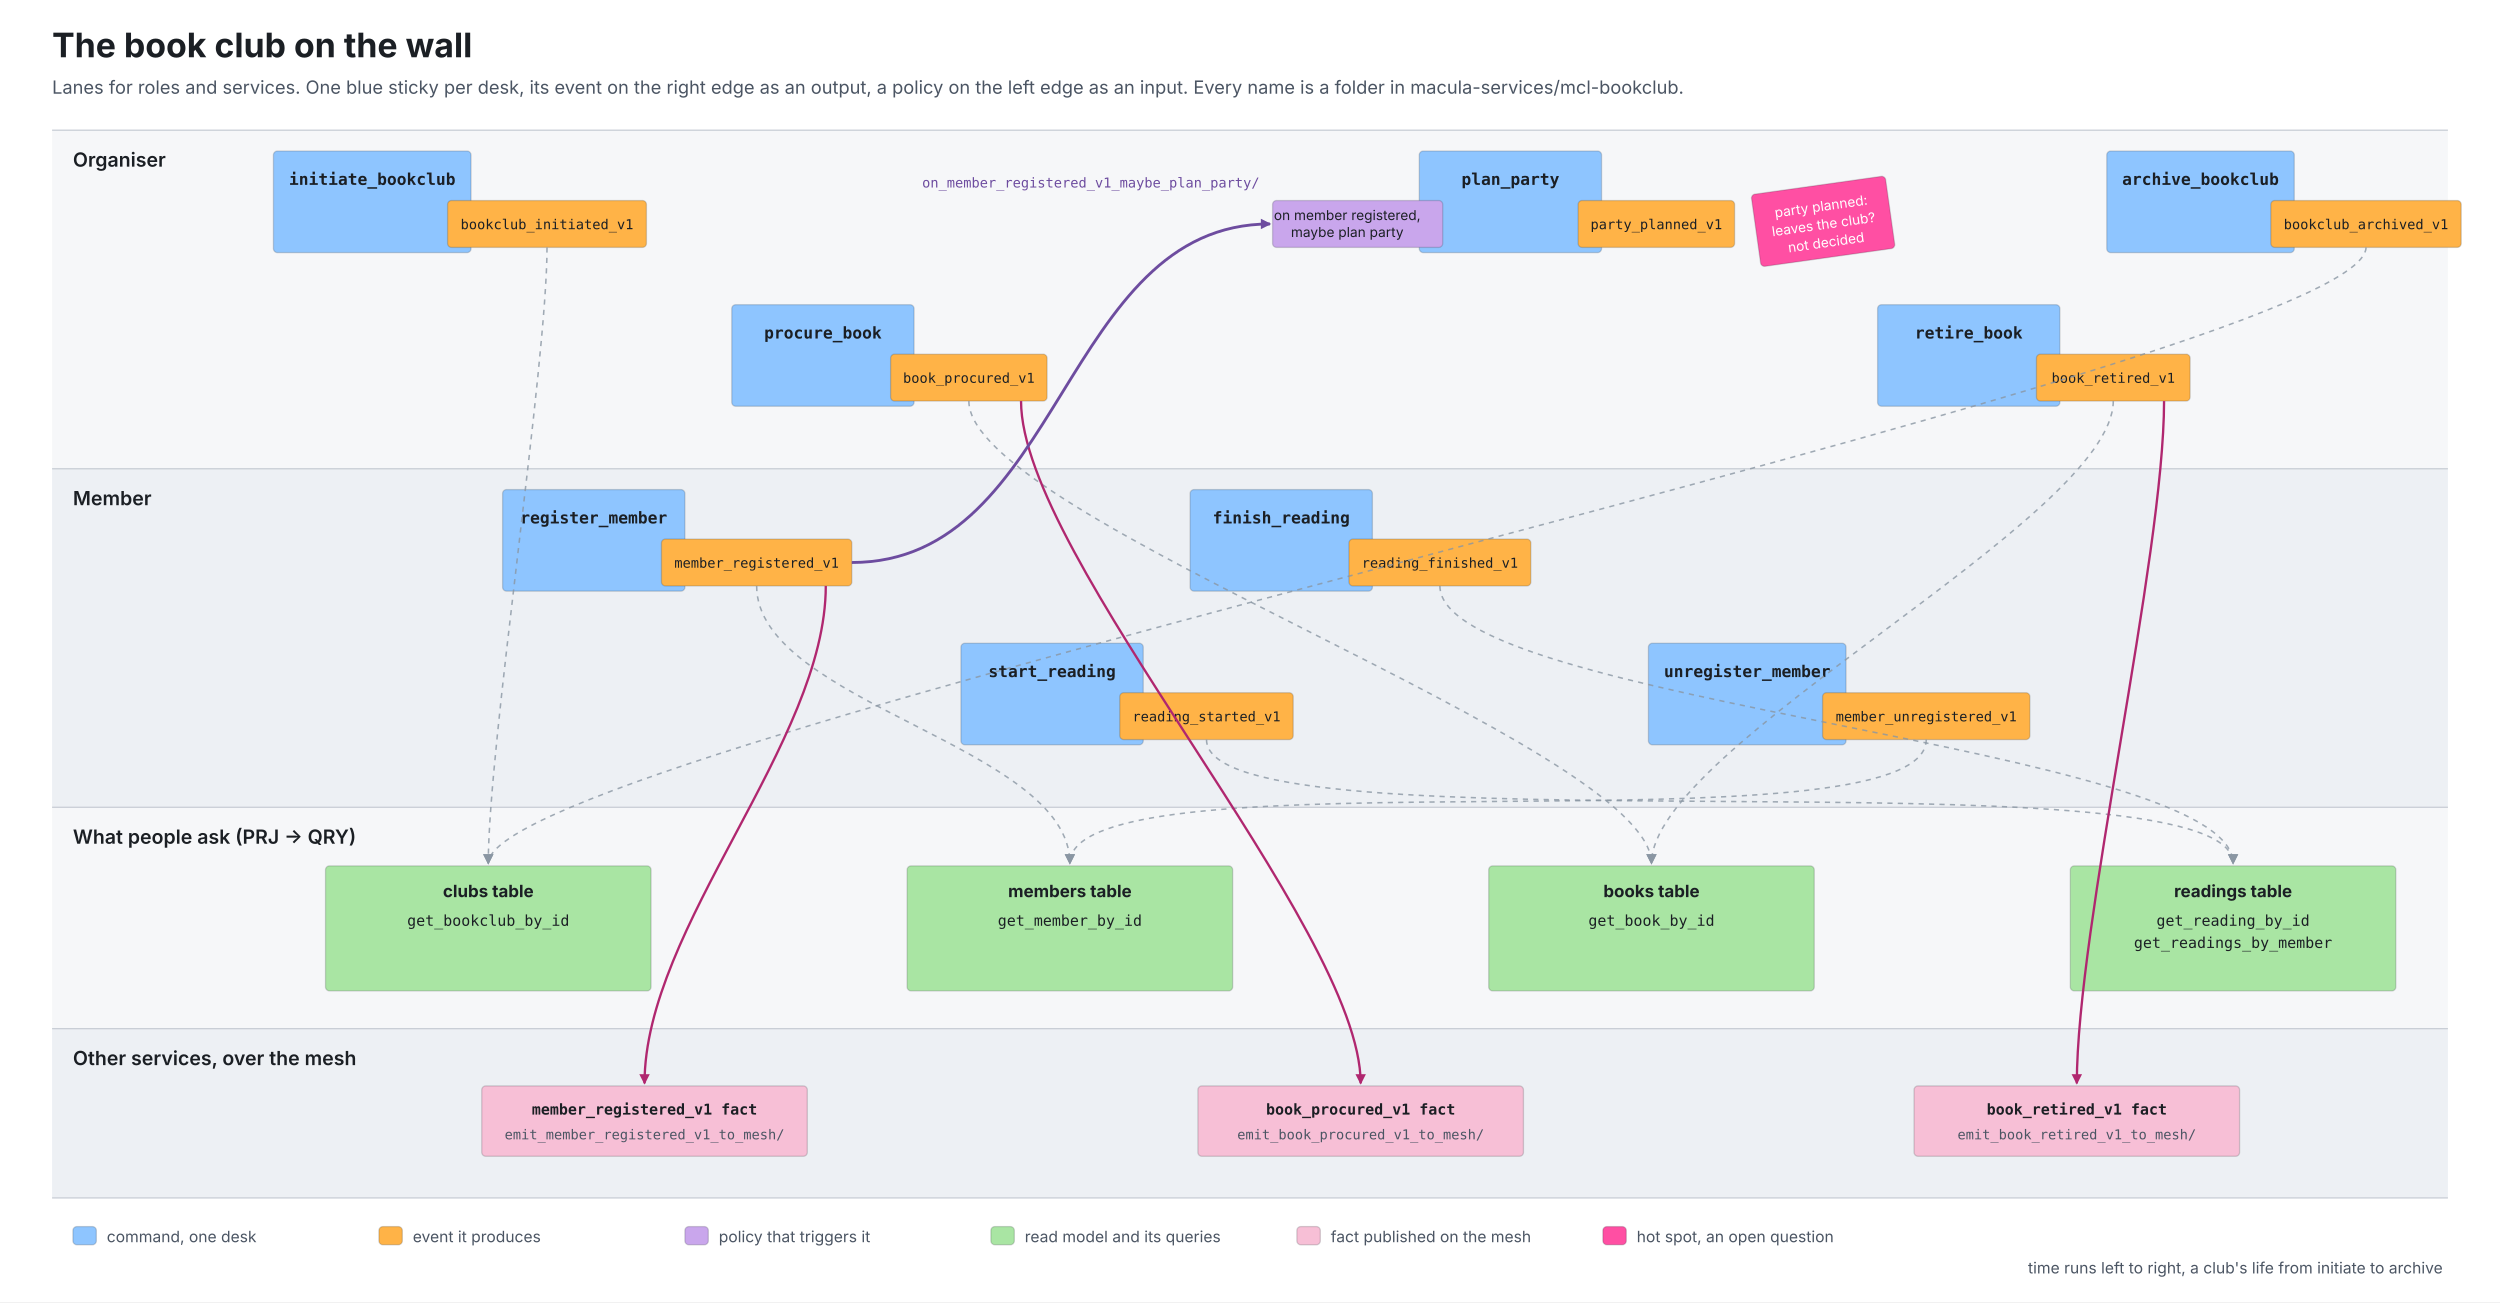
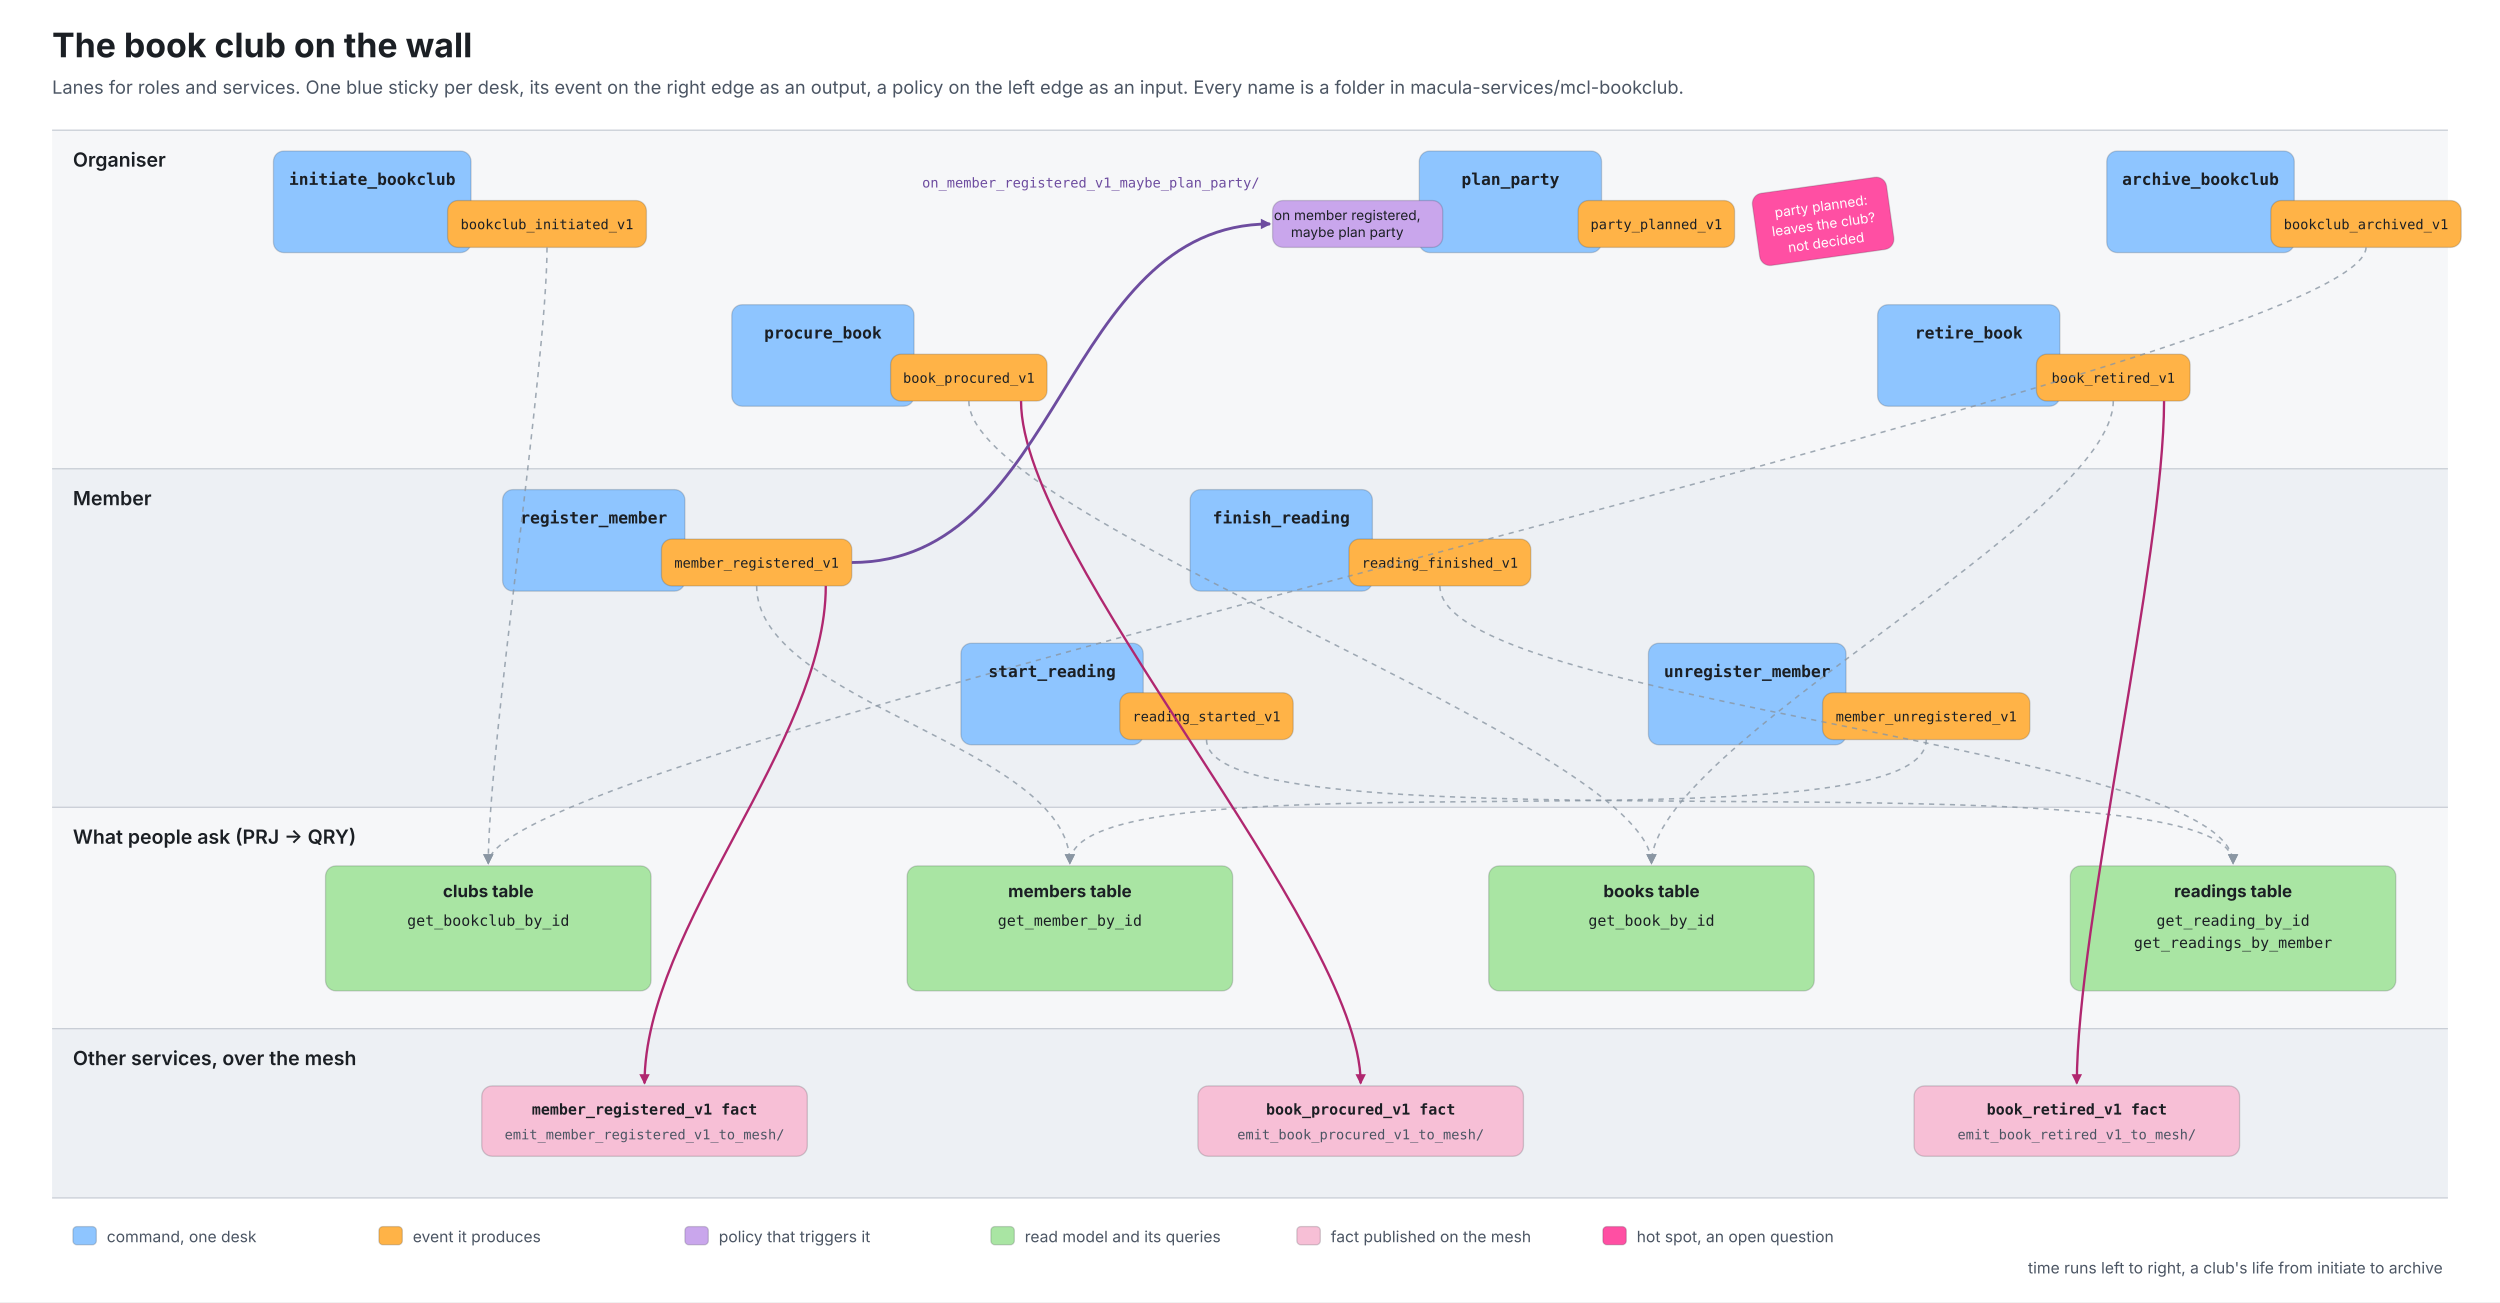
<svg xmlns="http://www.w3.org/2000/svg" width="1920" height="1000" viewBox="0 0 1920 1000" font-family="Inter, 'Noto Sans', 'Liberation Sans', sans-serif">
  <defs>
    <marker id="head-8a96a3" markerWidth="8" markerHeight="8" refX="7" refY="4" orient="auto" markerUnits="userSpaceOnUse">
      <path d="M0,0 L8,4 L0,8 z" fill="#8A96A3" />
    </marker>
    <marker id="head-6d4c9f" markerWidth="8" markerHeight="8" refX="7" refY="4" orient="auto" markerUnits="userSpaceOnUse">
      <path d="M0,0 L8,4 L0,8 z" fill="#6D4C9F" />
    </marker>
    <marker id="head-b0276f" markerWidth="8" markerHeight="8" refX="7" refY="4" orient="auto" markerUnits="userSpaceOnUse">
      <path d="M0,0 L8,4 L0,8 z" fill="#B0276F" />
    </marker>
  </defs>
  <rect class="paper" width="1920" height="1000" fill="#FFFFFF" />
  <g class="k-title" data-name="title">
    <text x="40" y="44" font-family="Inter, 'Noto Sans', 'Liberation Sans', sans-serif" font-size="26" font-weight="700" fill="#1B1F24" text-anchor="start">The book club on the wall</text>
    <text x="40" y="72" font-family="Inter, 'Noto Sans', 'Liberation Sans', sans-serif" font-size="14" font-weight="normal" fill="#4B5563" text-anchor="start">Lanes for roles and services. One blue sticky per desk, its event on the right edge as an output, a policy on the left edge as an input. Every name is a folder in macula-services/mcl-bookclub.</text>
  </g>
  <g class="k-lane" data-name="organiser" data-x="40" data-y="100" data-w="1840" data-h="260">
    <rect x="40" y="100" width="1840" height="260" fill="#F6F7F9" />
    <line x1="40" y1="100" x2="1880" y2="100" stroke="#C9CED6" />
    <text x="56" y="128" font-family="Inter, 'Noto Sans', 'Liberation Sans', sans-serif" font-size="15" font-weight="600" fill="#1B1F24" text-anchor="start">Organiser</text>
  </g>
  <g class="k-lane" data-name="member" data-x="40" data-y="360" data-w="1840" data-h="260">
    <rect x="40" y="360" width="1840" height="260" fill="#EDF0F4" />
    <line x1="40" y1="360" x2="1880" y2="360" stroke="#C9CED6" />
    <text x="56" y="388" font-family="Inter, 'Noto Sans', 'Liberation Sans', sans-serif" font-size="15" font-weight="600" fill="#1B1F24" text-anchor="start">Member</text>
  </g>
  <g class="k-lane" data-name="read" data-x="40" data-y="620" data-w="1840" data-h="170">
    <rect x="40" y="620" width="1840" height="170" fill="#F6F7F9" />
    <line x1="40" y1="620" x2="1880" y2="620" stroke="#C9CED6" />
    <text x="56" y="648" font-family="Inter, 'Noto Sans', 'Liberation Sans', sans-serif" font-size="15" font-weight="600" fill="#1B1F24" text-anchor="start">What people ask (PRJ → QRY)</text>
  </g>
  <g class="k-lane" data-name="mesh" data-x="40" data-y="790" data-w="1840" data-h="130">
    <rect x="40" y="790" width="1840" height="130" fill="#EDF0F4" />
    <line x1="40" y1="790" x2="1880" y2="790" stroke="#C9CED6" />
    <text x="56" y="818" font-family="Inter, 'Noto Sans', 'Liberation Sans', sans-serif" font-size="15" font-weight="600" fill="#1B1F24" text-anchor="start">Other services, over the mesh</text>
  </g>
  <g class="k-lane" data-name="bottom">
    <line x1="40" y1="920" x2="1880" y2="920" stroke="#C9CED6" />
  </g>
  <g class="k-legend" data-name="legend">
    <rect x="56" y="942" width="18" height="14" rx="3" fill="#8EC5FF" stroke="#1B1F24" stroke-opacity="0.18" />
    <text x="82" y="954" font-family="Inter, 'Noto Sans', 'Liberation Sans', sans-serif" font-size="12" font-weight="normal" fill="#4B5563" text-anchor="start">command, one desk</text>
    <rect x="291" y="942" width="18" height="14" rx="3" fill="#FFB347" stroke="#1B1F24" stroke-opacity="0.18" />
    <text x="317" y="954" font-family="Inter, 'Noto Sans', 'Liberation Sans', sans-serif" font-size="12" font-weight="normal" fill="#4B5563" text-anchor="start">event it produces</text>
    <rect x="526" y="942" width="18" height="14" rx="3" fill="#C9A6EC" stroke="#1B1F24" stroke-opacity="0.18" />
    <text x="552" y="954" font-family="Inter, 'Noto Sans', 'Liberation Sans', sans-serif" font-size="12" font-weight="normal" fill="#4B5563" text-anchor="start">policy that triggers it</text>
    <rect x="761" y="942" width="18" height="14" rx="3" fill="#A9E5A3" stroke="#1B1F24" stroke-opacity="0.18" />
    <text x="787" y="954" font-family="Inter, 'Noto Sans', 'Liberation Sans', sans-serif" font-size="12" font-weight="normal" fill="#4B5563" text-anchor="start">read model and its queries</text>
    <rect x="996" y="942" width="18" height="14" rx="3" fill="#F7BFD6" stroke="#1B1F24" stroke-opacity="0.18" />
    <text x="1022" y="954" font-family="Inter, 'Noto Sans', 'Liberation Sans', sans-serif" font-size="12" font-weight="normal" fill="#4B5563" text-anchor="start">fact published on the mesh</text>
    <rect x="1231" y="942" width="18" height="14" rx="3" fill="#FF4FA3" stroke="#1B1F24" stroke-opacity="0.18" />
    <text x="1257" y="954" font-family="Inter, 'Noto Sans', 'Liberation Sans', sans-serif" font-size="12" font-weight="normal" fill="#4B5563" text-anchor="start">hot spot, an open question</text>
    <text x="1876" y="978" font-family="Inter, 'Noto Sans', 'Liberation Sans', sans-serif" font-size="12" font-weight="normal" fill="#4B5563" text-anchor="end">time runs left to right, a club's life from initiate to archive</text>
  </g>
  <g class="k-desk" data-name="initiate_bookclub" data-x="210" data-y="116" data-w="151.75" data-h="78" data-fill="#8EC5FF" data-lane="organiser">
-     <rect x="210" y="116" width="151.75" height="78" rx="3" fill="#8EC5FF" stroke="#1B1F24" stroke-opacity="0.18" />
+     <rect x="210" y="116" width="151.75" height="78" rx="8" fill="#8EC5FF" stroke="#1B1F24" stroke-opacity="0.18" />
    <text x="285.875" y="142" font-family="'JetBrains Mono', 'DejaVu Sans Mono', monospace" font-size="12.5" font-weight="700" fill="#1B1F24" text-anchor="middle">initiate_bookclub</text>
  </g>
  <g class="k-event" data-name="bookclub_initiated_v1" data-x="343.75" data-y="154" data-w="152.71" data-h="36" data-fill="#FFB347" data-desk="initiate_bookclub">
-     <rect x="343.75" y="154" width="152.71" height="36" rx="3" fill="#FFB347" stroke="#1B1F24" stroke-opacity="0.18" />
+     <rect x="343.75" y="154" width="152.71" height="36" rx="8" fill="#FFB347" stroke="#1B1F24" stroke-opacity="0.18" />
    <text x="420.105" y="176.0" font-family="'JetBrains Mono', 'DejaVu Sans Mono', monospace" font-size="10.5" font-weight="normal" fill="#1B1F24" text-anchor="middle">bookclub_initiated_v1</text>
  </g>
  <g class="k-desk" data-name="register_member" data-x="386" data-y="376" data-w="140" data-h="78" data-fill="#8EC5FF" data-lane="member">
-     <rect x="386" y="376" width="140" height="78" rx="3" fill="#8EC5FF" stroke="#1B1F24" stroke-opacity="0.18" />
+     <rect x="386" y="376" width="140" height="78" rx="8" fill="#8EC5FF" stroke="#1B1F24" stroke-opacity="0.18" />
    <text x="456.0" y="402" font-family="'JetBrains Mono', 'DejaVu Sans Mono', monospace" font-size="12.5" font-weight="700" fill="#1B1F24" text-anchor="middle">register_member</text>
  </g>
  <g class="k-event" data-name="member_registered_v1" data-x="508" data-y="414" data-w="146.2" data-h="36" data-fill="#FFB347" data-desk="register_member">
-     <rect x="508" y="414" width="146.2" height="36" rx="3" fill="#FFB347" stroke="#1B1F24" stroke-opacity="0.18" />
+     <rect x="508" y="414" width="146.2" height="36" rx="8" fill="#FFB347" stroke="#1B1F24" stroke-opacity="0.18" />
    <text x="581.1" y="436.0" font-family="'JetBrains Mono', 'DejaVu Sans Mono', monospace" font-size="10.5" font-weight="normal" fill="#1B1F24" text-anchor="middle">member_registered_v1</text>
  </g>
  <g class="k-desk" data-name="procure_book" data-x="562" data-y="234" data-w="140" data-h="78" data-fill="#8EC5FF" data-lane="organiser">
-     <rect x="562" y="234" width="140" height="78" rx="3" fill="#8EC5FF" stroke="#1B1F24" stroke-opacity="0.18" />
+     <rect x="562" y="234" width="140" height="78" rx="8" fill="#8EC5FF" stroke="#1B1F24" stroke-opacity="0.18" />
    <text x="632.0" y="260" font-family="'JetBrains Mono', 'DejaVu Sans Mono', monospace" font-size="12.5" font-weight="700" fill="#1B1F24" text-anchor="middle">procure_book</text>
  </g>
  <g class="k-event" data-name="book_procured_v1" data-x="684" data-y="272" data-w="120.16" data-h="36" data-fill="#FFB347" data-desk="procure_book">
-     <rect x="684" y="272" width="120.16" height="36" rx="3" fill="#FFB347" stroke="#1B1F24" stroke-opacity="0.18" />
+     <rect x="684" y="272" width="120.16" height="36" rx="8" fill="#FFB347" stroke="#1B1F24" stroke-opacity="0.18" />
    <text x="744.08" y="294.0" font-family="'JetBrains Mono', 'DejaVu Sans Mono', monospace" font-size="10.5" font-weight="normal" fill="#1B1F24" text-anchor="middle">book_procured_v1</text>
  </g>
  <g class="k-desk" data-name="start_reading" data-x="738" data-y="494" data-w="140" data-h="78" data-fill="#8EC5FF" data-lane="member">
-     <rect x="738" y="494" width="140" height="78" rx="3" fill="#8EC5FF" stroke="#1B1F24" stroke-opacity="0.18" />
+     <rect x="738" y="494" width="140" height="78" rx="8" fill="#8EC5FF" stroke="#1B1F24" stroke-opacity="0.18" />
    <text x="808.0" y="520" font-family="'JetBrains Mono', 'DejaVu Sans Mono', monospace" font-size="12.5" font-weight="700" fill="#1B1F24" text-anchor="middle">start_reading</text>
  </g>
  <g class="k-event" data-name="reading_started_v1" data-x="860" data-y="532" data-w="133.18" data-h="36" data-fill="#FFB347" data-desk="start_reading">
-     <rect x="860" y="532" width="133.18" height="36" rx="3" fill="#FFB347" stroke="#1B1F24" stroke-opacity="0.18" />
+     <rect x="860" y="532" width="133.18" height="36" rx="8" fill="#FFB347" stroke="#1B1F24" stroke-opacity="0.18" />
    <text x="926.59" y="554.0" font-family="'JetBrains Mono', 'DejaVu Sans Mono', monospace" font-size="10.5" font-weight="normal" fill="#1B1F24" text-anchor="middle">reading_started_v1</text>
  </g>
  <g class="k-desk" data-name="finish_reading" data-x="914" data-y="376" data-w="140" data-h="78" data-fill="#8EC5FF" data-lane="member">
-     <rect x="914" y="376" width="140" height="78" rx="3" fill="#8EC5FF" stroke="#1B1F24" stroke-opacity="0.18" />
+     <rect x="914" y="376" width="140" height="78" rx="8" fill="#8EC5FF" stroke="#1B1F24" stroke-opacity="0.18" />
    <text x="984.0" y="402" font-family="'JetBrains Mono', 'DejaVu Sans Mono', monospace" font-size="12.5" font-weight="700" fill="#1B1F24" text-anchor="middle">finish_reading</text>
  </g>
  <g class="k-event" data-name="reading_finished_v1" data-x="1036" data-y="414" data-w="139.69" data-h="36" data-fill="#FFB347" data-desk="finish_reading">
-     <rect x="1036" y="414" width="139.69" height="36" rx="3" fill="#FFB347" stroke="#1B1F24" stroke-opacity="0.18" />
+     <rect x="1036" y="414" width="139.69" height="36" rx="8" fill="#FFB347" stroke="#1B1F24" stroke-opacity="0.18" />
    <text x="1105.845" y="436.0" font-family="'JetBrains Mono', 'DejaVu Sans Mono', monospace" font-size="10.5" font-weight="normal" fill="#1B1F24" text-anchor="middle">reading_finished_v1</text>
  </g>
  <g class="k-desk" data-name="plan_party" data-x="1090" data-y="116" data-w="140" data-h="78" data-fill="#8EC5FF" data-lane="organiser">
-     <rect x="1090" y="116" width="140" height="78" rx="3" fill="#8EC5FF" stroke="#1B1F24" stroke-opacity="0.18" />
+     <rect x="1090" y="116" width="140" height="78" rx="8" fill="#8EC5FF" stroke="#1B1F24" stroke-opacity="0.18" />
    <text x="1160.0" y="142" font-family="'JetBrains Mono', 'DejaVu Sans Mono', monospace" font-size="12.5" font-weight="700" fill="#1B1F24" text-anchor="middle">plan_party</text>
  </g>
  <g class="k-event" data-name="party_planned_v1" data-x="1212" data-y="154" data-w="120.16" data-h="36" data-fill="#FFB347" data-desk="plan_party">
-     <rect x="1212" y="154" width="120.16" height="36" rx="3" fill="#FFB347" stroke="#1B1F24" stroke-opacity="0.18" />
+     <rect x="1212" y="154" width="120.16" height="36" rx="8" fill="#FFB347" stroke="#1B1F24" stroke-opacity="0.18" />
    <text x="1272.08" y="176.0" font-family="'JetBrains Mono', 'DejaVu Sans Mono', monospace" font-size="10.5" font-weight="normal" fill="#1B1F24" text-anchor="middle">party_planned_v1</text>
  </g>
  <g class="k-policy" data-name="plan_party" data-x="977.3399999999999" data-y="154" data-w="130.66000000000003" data-h="36" data-fill="#C9A6EC">
-     <rect x="977.34" y="154" width="130.66" height="36" rx="3" fill="#C9A6EC" stroke="#1B1F24" stroke-opacity="0.18" />
+     <rect x="977.34" y="154" width="130.66" height="36" rx="8" fill="#C9A6EC" stroke="#1B1F24" stroke-opacity="0.18" />
    <text x="1034.67" y="169" font-family="Inter, 'Noto Sans', 'Liberation Sans', sans-serif" font-size="10.5" font-weight="normal" fill="#1B1F24" text-anchor="middle">on member registered,</text>
    <text x="1034.67" y="182" font-family="Inter, 'Noto Sans', 'Liberation Sans', sans-serif" font-size="10.5" font-weight="normal" fill="#1B1F24" text-anchor="middle">maybe plan party</text>
  </g>
  <g class="k-hotspot" data-name="party_planned_v1" data-x="1348.16" data-y="142" data-w="104" data-h="56" data-fill="#FF4FA3">
-     <rect x="1348.16" y="142" width="104" height="56" rx="3" fill="#FF4FA3" stroke="#1B1F24" stroke-opacity="0.18" transform="rotate(-8 1400.16 170.0)" />
+     <rect x="1348.16" y="142" width="104" height="56" rx="8" fill="#FF4FA3" stroke="#1B1F24" stroke-opacity="0.18" transform="rotate(-8 1400.16 170.0)" />
    <text x="1400.16" y="162" font-family="Inter, 'Noto Sans', 'Liberation Sans', sans-serif" font-size="10.5" font-weight="normal" fill="#FFFFFF" text-anchor="middle" transform="rotate(-8 1400.16 170)">party planned:</text>
    <text x="1400.16" y="176" font-family="Inter, 'Noto Sans', 'Liberation Sans', sans-serif" font-size="10.5" font-weight="normal" fill="#FFFFFF" text-anchor="middle" transform="rotate(-8 1400.16 170)">leaves the club?</text>
    <text x="1400.16" y="190" font-family="Inter, 'Noto Sans', 'Liberation Sans', sans-serif" font-size="10.5" font-weight="normal" fill="#FFFFFF" text-anchor="middle" transform="rotate(-8 1400.16 170)">not decided</text>
  </g>
  <g class="k-desk" data-name="unregister_member" data-x="1266" data-y="494" data-w="151.75" data-h="78" data-fill="#8EC5FF" data-lane="member">
-     <rect x="1266" y="494" width="151.75" height="78" rx="3" fill="#8EC5FF" stroke="#1B1F24" stroke-opacity="0.18" />
+     <rect x="1266" y="494" width="151.75" height="78" rx="8" fill="#8EC5FF" stroke="#1B1F24" stroke-opacity="0.18" />
    <text x="1341.875" y="520" font-family="'JetBrains Mono', 'DejaVu Sans Mono', monospace" font-size="12.5" font-weight="700" fill="#1B1F24" text-anchor="middle">unregister_member</text>
  </g>
  <g class="k-event" data-name="member_unregistered_v1" data-x="1399.75" data-y="532" data-w="159.22" data-h="36" data-fill="#FFB347" data-desk="unregister_member">
-     <rect x="1399.75" y="532" width="159.22" height="36" rx="3" fill="#FFB347" stroke="#1B1F24" stroke-opacity="0.18" />
+     <rect x="1399.75" y="532" width="159.22" height="36" rx="8" fill="#FFB347" stroke="#1B1F24" stroke-opacity="0.18" />
    <text x="1479.36" y="554.0" font-family="'JetBrains Mono', 'DejaVu Sans Mono', monospace" font-size="10.5" font-weight="normal" fill="#1B1F24" text-anchor="middle">member_unregistered_v1</text>
  </g>
  <g class="k-desk" data-name="retire_book" data-x="1442" data-y="234" data-w="140" data-h="78" data-fill="#8EC5FF" data-lane="organiser">
-     <rect x="1442" y="234" width="140" height="78" rx="3" fill="#8EC5FF" stroke="#1B1F24" stroke-opacity="0.18" />
+     <rect x="1442" y="234" width="140" height="78" rx="8" fill="#8EC5FF" stroke="#1B1F24" stroke-opacity="0.18" />
    <text x="1512.0" y="260" font-family="'JetBrains Mono', 'DejaVu Sans Mono', monospace" font-size="12.5" font-weight="700" fill="#1B1F24" text-anchor="middle">retire_book</text>
  </g>
  <g class="k-event" data-name="book_retired_v1" data-x="1564" data-y="272" data-w="118" data-h="36" data-fill="#FFB347" data-desk="retire_book">
-     <rect x="1564" y="272" width="118" height="36" rx="3" fill="#FFB347" stroke="#1B1F24" stroke-opacity="0.18" />
+     <rect x="1564" y="272" width="118" height="36" rx="8" fill="#FFB347" stroke="#1B1F24" stroke-opacity="0.18" />
    <text x="1623.0" y="294.0" font-family="'JetBrains Mono', 'DejaVu Sans Mono', monospace" font-size="10.5" font-weight="normal" fill="#1B1F24" text-anchor="middle">book_retired_v1</text>
  </g>
  <g class="k-desk" data-name="archive_bookclub" data-x="1618" data-y="116" data-w="144.0" data-h="78" data-fill="#8EC5FF" data-lane="organiser">
-     <rect x="1618" y="116" width="144.0" height="78" rx="3" fill="#8EC5FF" stroke="#1B1F24" stroke-opacity="0.18" />
+     <rect x="1618" y="116" width="144.0" height="78" rx="8" fill="#8EC5FF" stroke="#1B1F24" stroke-opacity="0.18" />
    <text x="1690.0" y="142" font-family="'JetBrains Mono', 'DejaVu Sans Mono', monospace" font-size="12.5" font-weight="700" fill="#1B1F24" text-anchor="middle">archive_bookclub</text>
  </g>
  <g class="k-event" data-name="bookclub_archived_v1" data-x="1744.0" data-y="154" data-w="146.2" data-h="36" data-fill="#FFB347" data-desk="archive_bookclub">
-     <rect x="1744.0" y="154" width="146.2" height="36" rx="3" fill="#FFB347" stroke="#1B1F24" stroke-opacity="0.18" />
+     <rect x="1744.0" y="154" width="146.2" height="36" rx="8" fill="#FFB347" stroke="#1B1F24" stroke-opacity="0.18" />
    <text x="1817.1" y="176.0" font-family="'JetBrains Mono', 'DejaVu Sans Mono', monospace" font-size="10.5" font-weight="normal" fill="#1B1F24" text-anchor="middle">bookclub_archived_v1</text>
  </g>
  <g class="k-readmodel" data-name="clubs" data-x="250.0" data-y="665.0" data-w="250" data-h="96" data-fill="#A9E5A3" data-queries="get_bookclub_by_id">
-     <rect x="250.0" y="665.0" width="250" height="96" rx="3" fill="#A9E5A3" stroke="#1B1F24" stroke-opacity="0.18" />
+     <rect x="250.0" y="665.0" width="250" height="96" rx="8" fill="#A9E5A3" stroke="#1B1F24" stroke-opacity="0.18" />
    <text x="375.0" y="689.0" font-family="Inter, 'Noto Sans', 'Liberation Sans', sans-serif" font-size="13" font-weight="700" fill="#1B1F24" text-anchor="middle">clubs table</text>
    <text x="375.0" y="711.0" font-family="'JetBrains Mono', 'DejaVu Sans Mono', monospace" font-size="11.5" font-weight="normal" fill="#1B1F24" text-anchor="middle">get_bookclub_by_id</text>
  </g>
  <g class="k-readmodel" data-name="members" data-x="696.6666666666667" data-y="665.0" data-w="250" data-h="96" data-fill="#A9E5A3" data-queries="get_member_by_id">
-     <rect x="696.667" y="665.0" width="250" height="96" rx="3" fill="#A9E5A3" stroke="#1B1F24" stroke-opacity="0.18" />
+     <rect x="696.667" y="665.0" width="250" height="96" rx="8" fill="#A9E5A3" stroke="#1B1F24" stroke-opacity="0.18" />
    <text x="821.667" y="689.0" font-family="Inter, 'Noto Sans', 'Liberation Sans', sans-serif" font-size="13" font-weight="700" fill="#1B1F24" text-anchor="middle">members table</text>
    <text x="821.667" y="711.0" font-family="'JetBrains Mono', 'DejaVu Sans Mono', monospace" font-size="11.5" font-weight="normal" fill="#1B1F24" text-anchor="middle">get_member_by_id</text>
  </g>
  <g class="k-readmodel" data-name="books" data-x="1143.3333333333335" data-y="665.0" data-w="250" data-h="96" data-fill="#A9E5A3" data-queries="get_book_by_id">
-     <rect x="1143.333" y="665.0" width="250" height="96" rx="3" fill="#A9E5A3" stroke="#1B1F24" stroke-opacity="0.18" />
+     <rect x="1143.333" y="665.0" width="250" height="96" rx="8" fill="#A9E5A3" stroke="#1B1F24" stroke-opacity="0.18" />
    <text x="1268.333" y="689.0" font-family="Inter, 'Noto Sans', 'Liberation Sans', sans-serif" font-size="13" font-weight="700" fill="#1B1F24" text-anchor="middle">books table</text>
    <text x="1268.333" y="711.0" font-family="'JetBrains Mono', 'DejaVu Sans Mono', monospace" font-size="11.5" font-weight="normal" fill="#1B1F24" text-anchor="middle">get_book_by_id</text>
  </g>
  <g class="k-readmodel" data-name="readings" data-x="1590.0" data-y="665.0" data-w="250" data-h="96" data-fill="#A9E5A3" data-queries="get_reading_by_id get_readings_by_member">
-     <rect x="1590.0" y="665.0" width="250" height="96" rx="3" fill="#A9E5A3" stroke="#1B1F24" stroke-opacity="0.18" />
+     <rect x="1590.0" y="665.0" width="250" height="96" rx="8" fill="#A9E5A3" stroke="#1B1F24" stroke-opacity="0.18" />
    <text x="1715.0" y="689.0" font-family="Inter, 'Noto Sans', 'Liberation Sans', sans-serif" font-size="13" font-weight="700" fill="#1B1F24" text-anchor="middle">readings table</text>
    <text x="1715.0" y="711.0" font-family="'JetBrains Mono', 'DejaVu Sans Mono', monospace" font-size="11.5" font-weight="normal" fill="#1B1F24" text-anchor="middle">get_reading_by_id</text>
    <text x="1715.0" y="728.0" font-family="'JetBrains Mono', 'DejaVu Sans Mono', monospace" font-size="11.5" font-weight="normal" fill="#1B1F24" text-anchor="middle">get_readings_by_member</text>
  </g>
  <g class="k-arrow-projection" data-name="bookclub_initiated_v1-&gt;clubs">
    <path d="M 420.105 190 C 420.105 280, 375.0 573.0, 375.0 663.0" fill="none" stroke="#8A96A3" stroke-width="1.2" stroke-opacity="0.8" stroke-dasharray="4 4" marker-end="url(#head-8a96a3)" />
  </g>
  <g class="k-arrow-projection" data-name="member_registered_v1-&gt;members">
    <path d="M 581.1 450 C 581.1 540, 821.667 573.0, 821.667 663.0" fill="none" stroke="#8A96A3" stroke-width="1.2" stroke-opacity="0.8" stroke-dasharray="4 4" marker-end="url(#head-8a96a3)" />
  </g>
  <g class="k-arrow-projection" data-name="book_procured_v1-&gt;books">
    <path d="M 744.08 308 C 744.08 398, 1268.333 573.0, 1268.333 663.0" fill="none" stroke="#8A96A3" stroke-width="1.2" stroke-opacity="0.8" stroke-dasharray="4 4" marker-end="url(#head-8a96a3)" />
  </g>
  <g class="k-arrow-projection" data-name="reading_started_v1-&gt;readings">
    <path d="M 926.59 568 C 926.59 658, 1715.0 573.0, 1715.0 663.0" fill="none" stroke="#8A96A3" stroke-width="1.2" stroke-opacity="0.8" stroke-dasharray="4 4" marker-end="url(#head-8a96a3)" />
  </g>
  <g class="k-arrow-projection" data-name="reading_finished_v1-&gt;readings">
    <path d="M 1105.845 450 C 1105.845 540, 1715.0 573.0, 1715.0 663.0" fill="none" stroke="#8A96A3" stroke-width="1.2" stroke-opacity="0.8" stroke-dasharray="4 4" marker-end="url(#head-8a96a3)" />
  </g>
  <g class="k-arrow-projection" data-name="member_unregistered_v1-&gt;members">
    <path d="M 1479.36 568 C 1479.36 658, 821.667 573.0, 821.667 663.0" fill="none" stroke="#8A96A3" stroke-width="1.2" stroke-opacity="0.8" stroke-dasharray="4 4" marker-end="url(#head-8a96a3)" />
  </g>
  <g class="k-arrow-projection" data-name="book_retired_v1-&gt;books">
    <path d="M 1623.0 308 C 1623.0 398, 1268.333 573.0, 1268.333 663.0" fill="none" stroke="#8A96A3" stroke-width="1.2" stroke-opacity="0.8" stroke-dasharray="4 4" marker-end="url(#head-8a96a3)" />
  </g>
  <g class="k-arrow-projection" data-name="bookclub_archived_v1-&gt;clubs">
    <path d="M 1817.1 190 C 1817.1 280, 375.0 573.0, 375.0 663.0" fill="none" stroke="#8A96A3" stroke-width="1.2" stroke-opacity="0.8" stroke-dasharray="4 4" marker-end="url(#head-8a96a3)" />
  </g>
  <g class="k-fact" data-name="member_registered_v1" data-x="370.0" data-y="834.0" data-w="250" data-h="54" data-fill="#F7BFD6" data-folder="emit_member_registered_v1_to_mesh">
-     <rect x="370.0" y="834.0" width="250" height="54" rx="3" fill="#F7BFD6" stroke="#1B1F24" stroke-opacity="0.18" />
+     <rect x="370.0" y="834.0" width="250" height="54" rx="8" fill="#F7BFD6" stroke="#1B1F24" stroke-opacity="0.18" />
    <text x="495.0" y="856.0" font-family="'JetBrains Mono', 'DejaVu Sans Mono', monospace" font-size="11.5" font-weight="700" fill="#1B1F24" text-anchor="middle">member_registered_v1 fact</text>
    <text x="495.0" y="875.0" font-family="'JetBrains Mono', 'DejaVu Sans Mono', monospace" font-size="10.5" font-weight="normal" fill="#4B5563" text-anchor="middle">emit_member_registered_v1_to_mesh/</text>
  </g>
  <g class="k-arrow-emit" data-name="member_registered_v1">
    <path d="M 634.2 450 C 634.2 570, 495.0 712.0, 495.0 832.0" fill="none" stroke="#B0276F" stroke-width="1.8" stroke-opacity="1.0" marker-end="url(#head-b0276f)" />
  </g>
  <g class="k-fact" data-name="book_procured_v1" data-x="920.0" data-y="834.0" data-w="250" data-h="54" data-fill="#F7BFD6" data-folder="emit_book_procured_v1_to_mesh">
-     <rect x="920.0" y="834.0" width="250" height="54" rx="3" fill="#F7BFD6" stroke="#1B1F24" stroke-opacity="0.18" />
+     <rect x="920.0" y="834.0" width="250" height="54" rx="8" fill="#F7BFD6" stroke="#1B1F24" stroke-opacity="0.18" />
    <text x="1045.0" y="856.0" font-family="'JetBrains Mono', 'DejaVu Sans Mono', monospace" font-size="11.5" font-weight="700" fill="#1B1F24" text-anchor="middle">book_procured_v1 fact</text>
    <text x="1045.0" y="875.0" font-family="'JetBrains Mono', 'DejaVu Sans Mono', monospace" font-size="10.5" font-weight="normal" fill="#4B5563" text-anchor="middle">emit_book_procured_v1_to_mesh/</text>
  </g>
  <g class="k-arrow-emit" data-name="book_procured_v1">
    <path d="M 784.16 308 C 784.16 428, 1045.0 712.0, 1045.0 832.0" fill="none" stroke="#B0276F" stroke-width="1.8" stroke-opacity="1.0" marker-end="url(#head-b0276f)" />
  </g>
  <g class="k-fact" data-name="book_retired_v1" data-x="1470.0" data-y="834.0" data-w="250" data-h="54" data-fill="#F7BFD6" data-folder="emit_book_retired_v1_to_mesh">
-     <rect x="1470.0" y="834.0" width="250" height="54" rx="3" fill="#F7BFD6" stroke="#1B1F24" stroke-opacity="0.18" />
+     <rect x="1470.0" y="834.0" width="250" height="54" rx="8" fill="#F7BFD6" stroke="#1B1F24" stroke-opacity="0.18" />
    <text x="1595.0" y="856.0" font-family="'JetBrains Mono', 'DejaVu Sans Mono', monospace" font-size="11.5" font-weight="700" fill="#1B1F24" text-anchor="middle">book_retired_v1 fact</text>
    <text x="1595.0" y="875.0" font-family="'JetBrains Mono', 'DejaVu Sans Mono', monospace" font-size="10.5" font-weight="normal" fill="#4B5563" text-anchor="middle">emit_book_retired_v1_to_mesh/</text>
  </g>
  <g class="k-arrow-emit" data-name="book_retired_v1">
    <path d="M 1662 308 C 1662 428, 1595.0 712.0, 1595.0 832.0" fill="none" stroke="#B0276F" stroke-width="1.8" stroke-opacity="1.0" marker-end="url(#head-b0276f)" />
  </g>
  <g class="k-arrow-policy" data-name="on_member_registered_v1_maybe_plan_party">
    <path d="M 654.2 432.0 C 815.77 432.0, 815.77 172.0, 975.34 172.0" fill="none" stroke="#6D4C9F" stroke-width="2.2" marker-end="url(#head-6d4c9f)" />
    <text x="967.34" y="144.0" font-family="'JetBrains Mono', 'DejaVu Sans Mono', monospace" font-size="10.5" font-weight="normal" fill="#6D4C9F" text-anchor="end">on_member_registered_v1_maybe_plan_party/</text>
  </g>
</svg>
